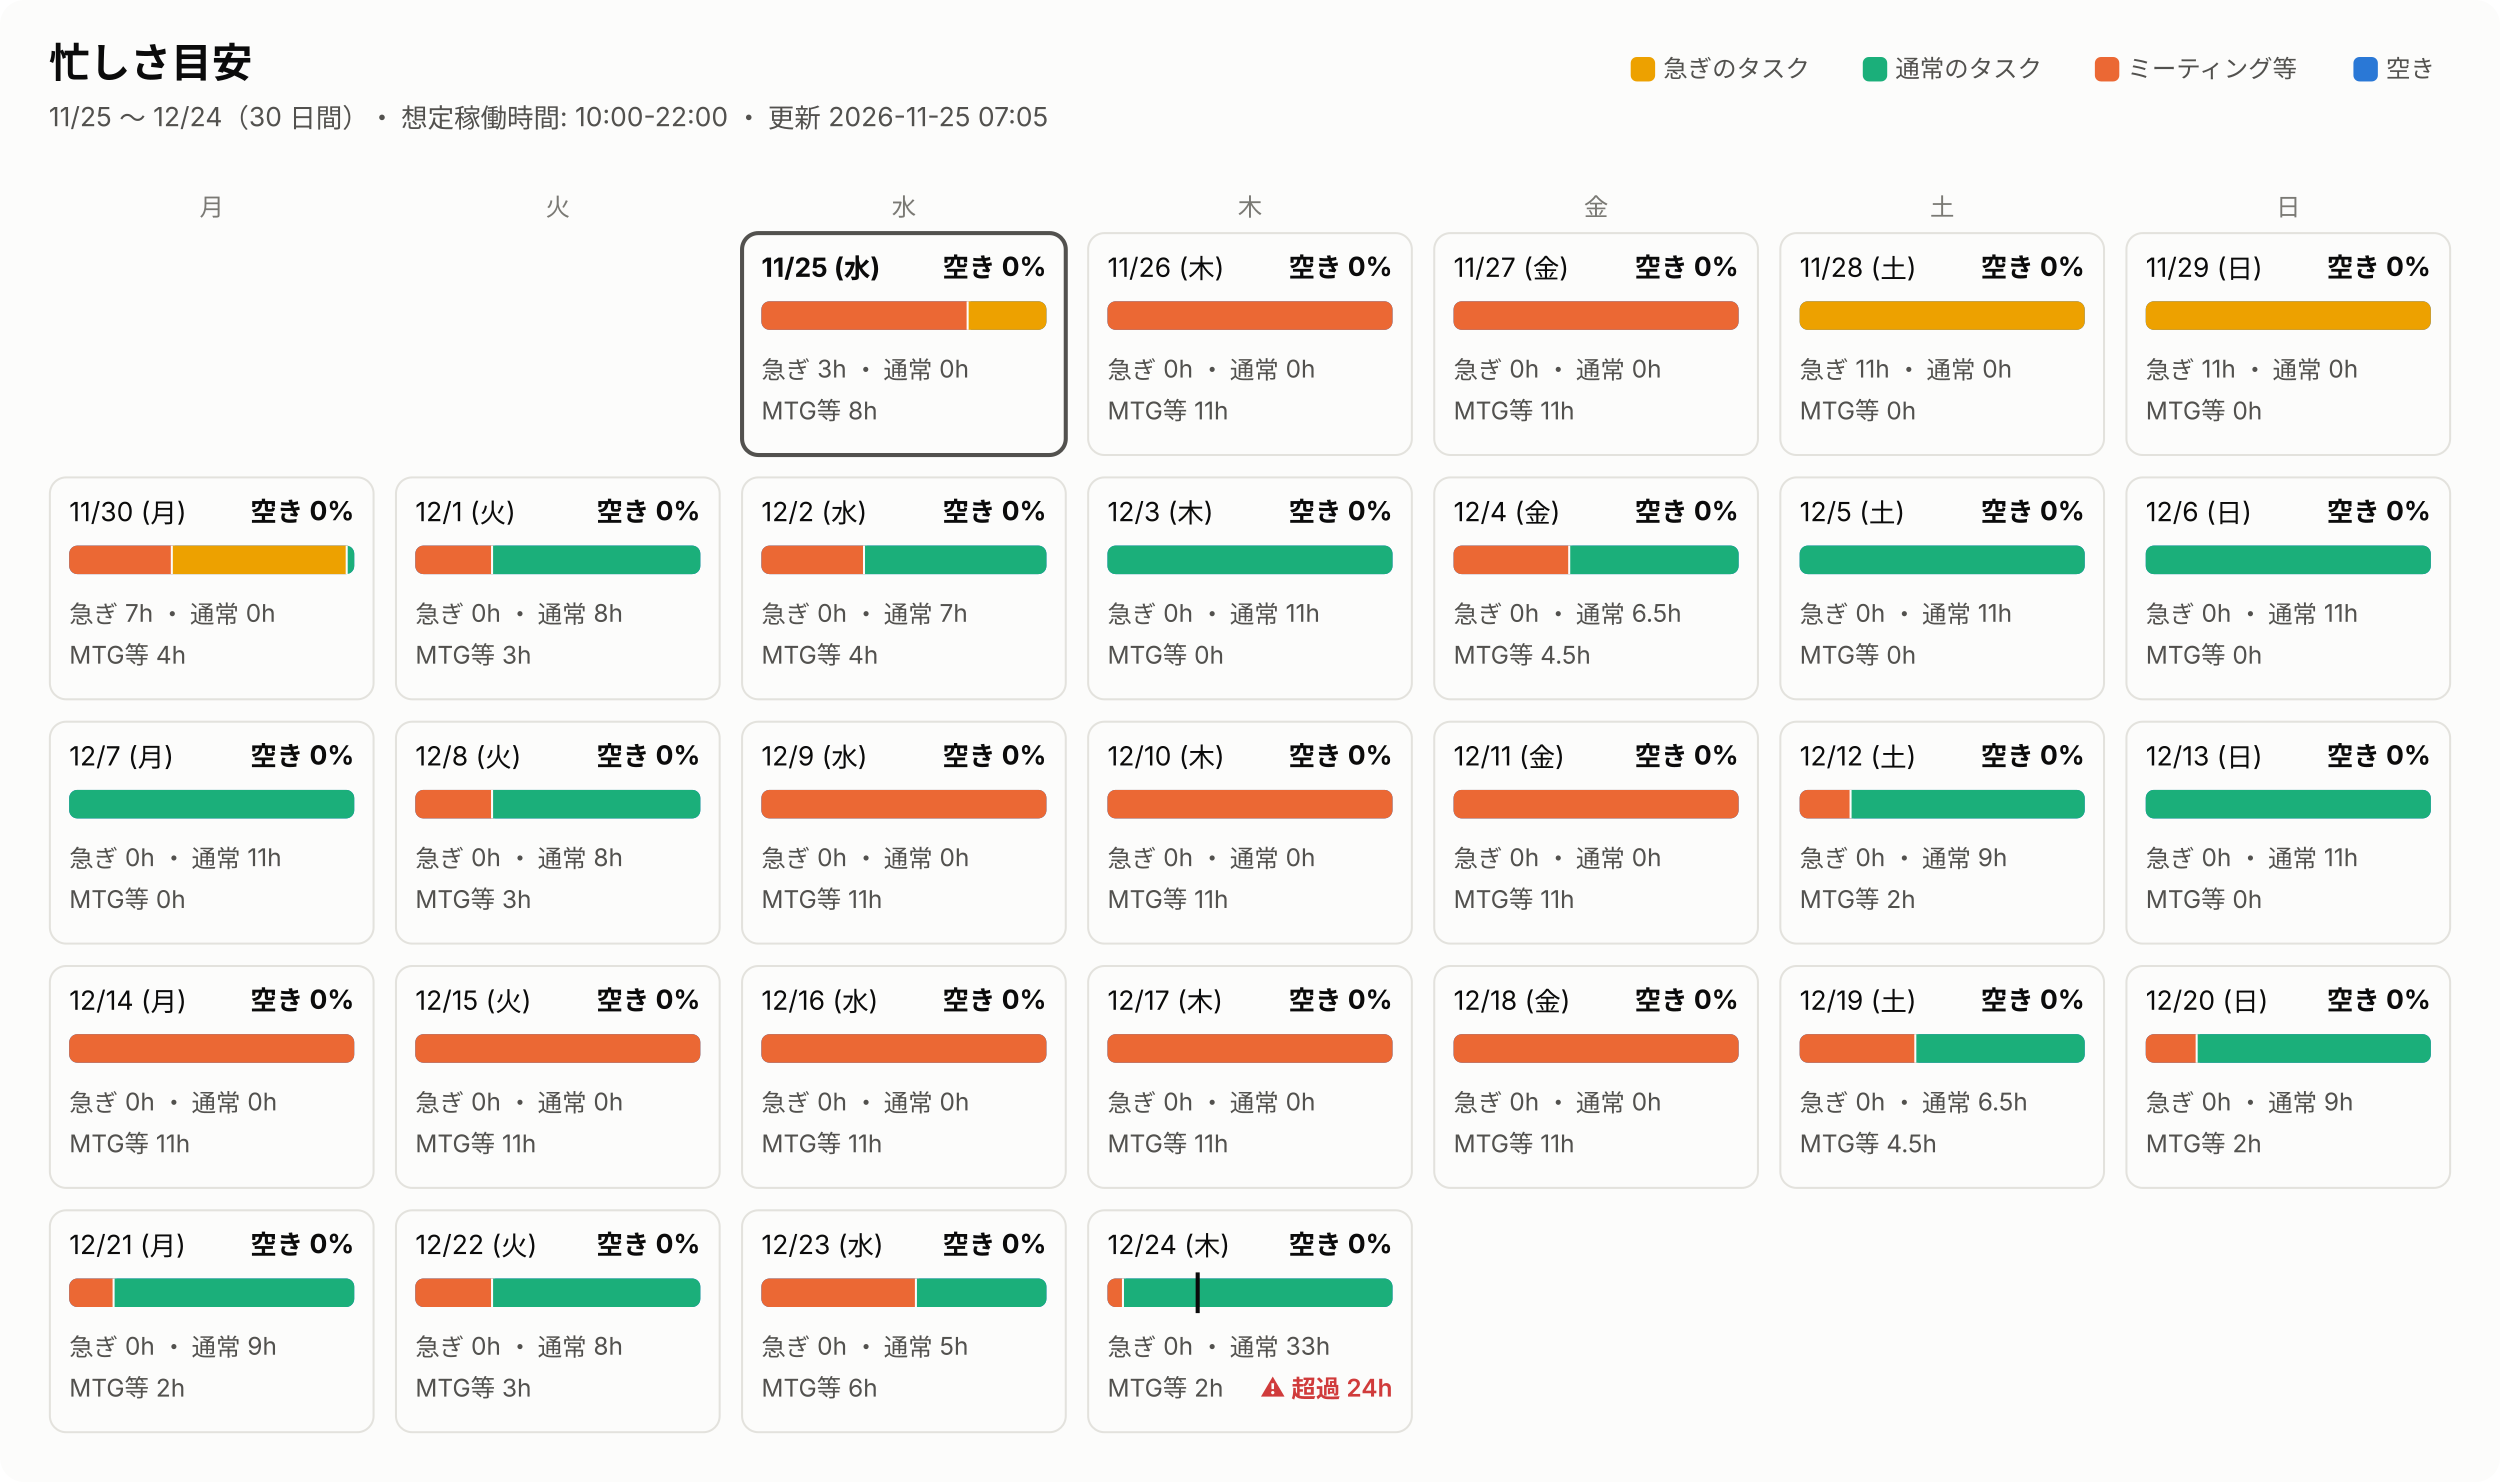
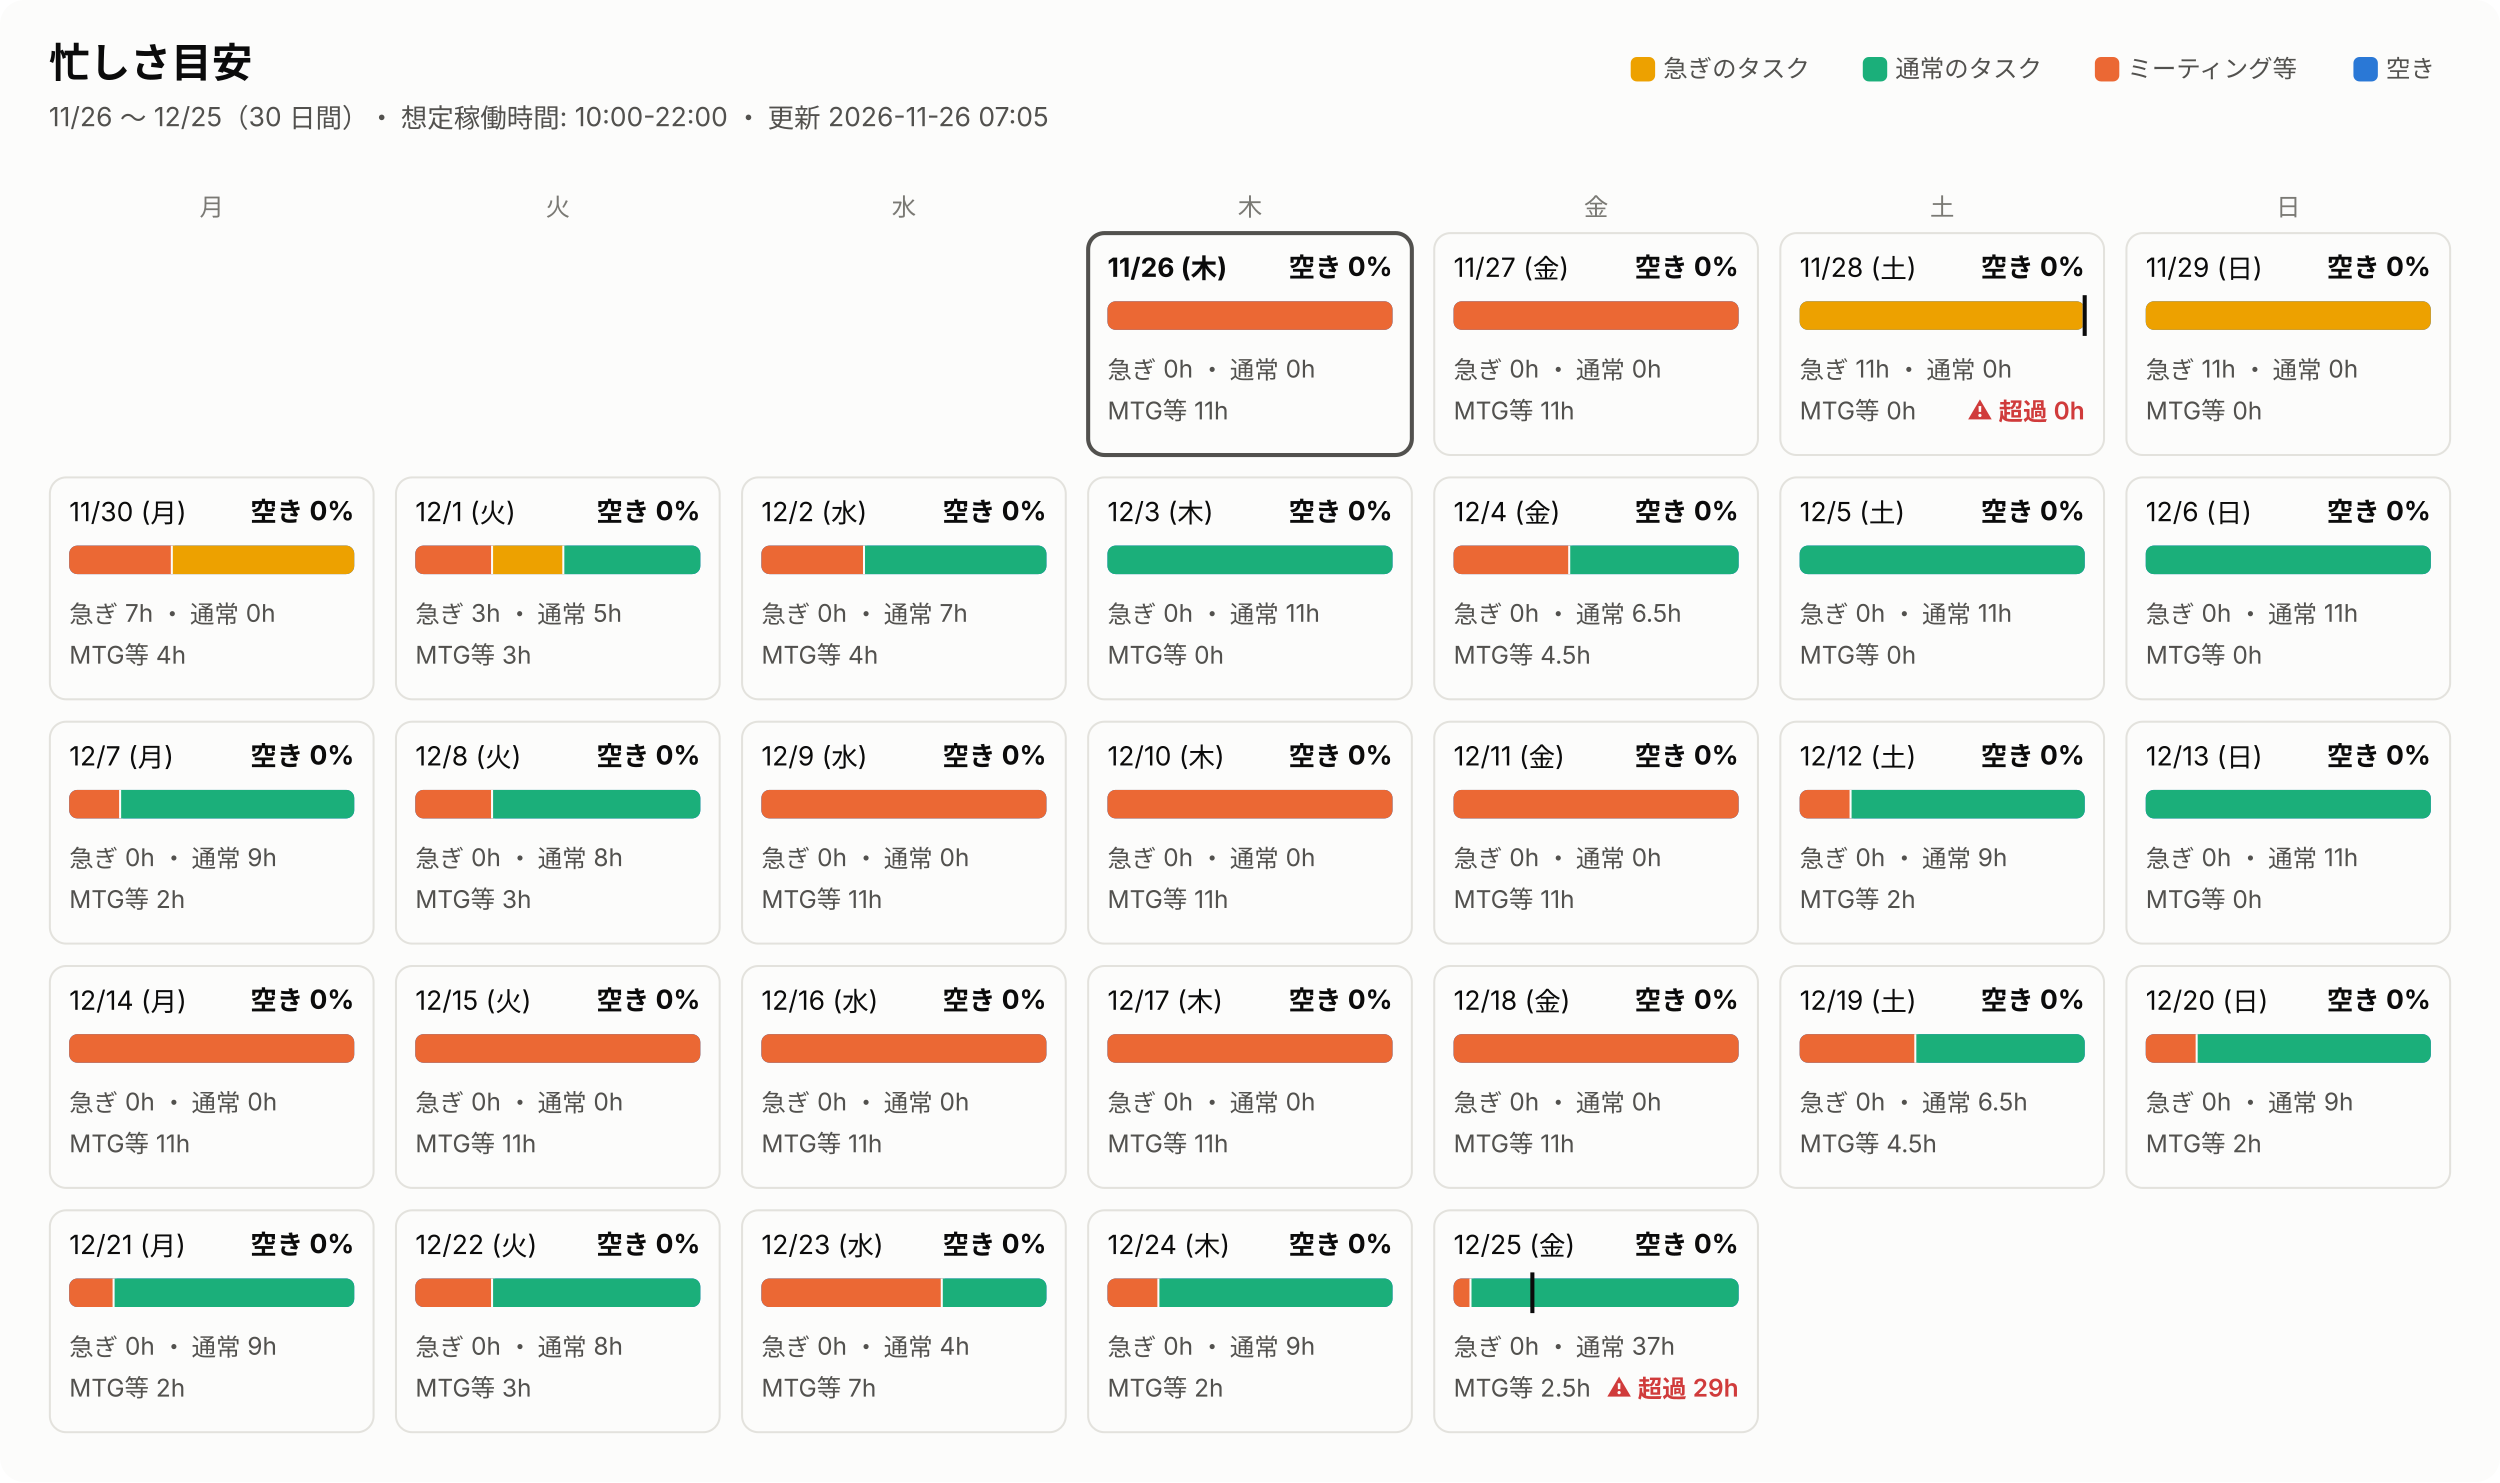
<svg xmlns="http://www.w3.org/2000/svg" viewBox="0 0 1228 728" width="1228" height="728" role="img" aria-label="忙しさ目安" class="viz">
  <style>
    .viz { color-scheme: light dark; }
    .surface { fill: #fcfcfb; }
    .text-1 { fill: #0b0b0b; }
    .text-2 { fill: #52514e; }
    .text-3 { fill: #7a7974; }
    .tasks { fill: #eda100; }
    .flex { fill: #1baf7a; }
    .meetings { fill: #eb6834; }
    .free { fill: #2a78d6; }
    .cell { fill: none; stroke: #e3e2dd; }
    .cell-today { fill: none; stroke: #52514e; }
    .gap { stroke: #fcfcfb; }
    .capmark { stroke: #0b0b0b; }
    .overflow { fill: #d03b3b; }
    text { font-family: -apple-system, BlinkMacSystemFont, "Segoe UI", "Hiragino Sans",
           "Noto Sans JP", "Yu Gothic UI", Meiryo, sans-serif; }
    @media (prefers-color-scheme: dark) {
      .surface { fill: #1a1a19; }
      .text-1 { fill: #f0efec; }
      .text-2 { fill: #c3c2b7; }
      .text-3 { fill: #8f8e87; }
      .tasks { fill: #c98500; }
      .flex { fill: #199e70; }
      .meetings { fill: #d95926; }
      .free { fill: #3987e5; }
      .cell { stroke: #333331; }
      .cell-today { stroke: #c3c2b7; }
      .gap { stroke: #1a1a19; }
      .capmark { stroke: #f0efec; }
      .overflow { fill: #e66767; }
    }
</style>
  <rect class="surface" x="0" y="0" width="1228" height="728" rx="12" />
  <text class="text-1" x="24" y="38" font-size="20" font-weight="700">忙しさ目安</text>
-   <text class="text-2" x="24" y="62" font-size="13">11/25 〜 12/24（30 日間）・ 想定稼働時間: 10:00-22:00 ・ 更新 2026-11-25 07:05</text>
+   <text class="text-2" x="24" y="62" font-size="13">11/26 〜 12/25（30 日間）・ 想定稼働時間: 10:00-22:00 ・ 更新 2026-11-26 07:05</text>
  <rect class="tasks" x="801" y="28" width="12" height="12" rx="3" />
  <text class="text-2" x="817" y="38" font-size="12">急ぎのタスク</text>
  <rect class="flex" x="915" y="28" width="12" height="12" rx="3" />
  <text class="text-2" x="931" y="38" font-size="12">通常のタスク</text>
  <rect class="meetings" x="1029" y="28" width="12" height="12" rx="3" />
  <text class="text-2" x="1045" y="38" font-size="12">ミーティング等</text>
  <rect class="free" x="1156" y="28" width="12" height="12" rx="3" />
  <text class="text-2" x="1172" y="38" font-size="12">空き</text>
  <text class="text-3" x="104.0" y="106" text-anchor="middle" font-size="12">月</text>
  <text class="text-3" x="274.0" y="106" text-anchor="middle" font-size="12">火</text>
  <text class="text-3" x="444.0" y="106" text-anchor="middle" font-size="12">水</text>
  <text class="text-3" x="614.0" y="106" text-anchor="middle" font-size="12">木</text>
  <text class="text-3" x="784.0" y="106" text-anchor="middle" font-size="12">金</text>
  <text class="text-3" x="954.0" y="106" text-anchor="middle" font-size="12">土</text>
  <text class="text-3" x="1124.0" y="106" text-anchor="middle" font-size="12">日</text>
  <g>
-     <rect class="cell-today" stroke-width="2" x="364.5" y="114.5" width="159" height="109" rx="8" />
-     <text class="text-1" x="374" y="136" font-size="13" font-weight="700">11/25 (水)</text>
-     <text class="text-1" x="514" y="136" text-anchor="end" font-size="13" font-weight="700">空き 0%</text>
+     <rect class="cell-today" stroke-width="2" x="534.5" y="114.5" width="159" height="109" rx="8" />
+     <text class="text-1" x="544" y="136" font-size="13" font-weight="700">11/26 (木)</text>
+     <text class="text-1" x="684" y="136" text-anchor="end" font-size="13" font-weight="700">空き 0%</text>
    <clipPath id="c0">
-       <rect x="374.0" y="148" width="140" height="14" rx="4" />
+       <rect x="544.0" y="148" width="140" height="14" rx="4" />
    </clipPath>
    <g clip-path="url(#c0)">
-       <rect class="free" x="374.0" y="148" width="140" height="14" />
-       <rect class="meetings" x="374.0" y="148" width="101.8" height="14" />
-       <line class="gap" stroke-width="2" x1="475.8" y1="148" x2="475.8" y2="162" />
-       <rect class="tasks" x="475.8" y="148" width="38.2" height="14" />
-     </g>
-     <text class="text-2" x="374" y="186" font-size="12">急ぎ 3h ・ 通常 0h</text>
-     <text class="text-2" x="374" y="206" font-size="12">MTG等 8h</text>
-   </g>
-   <g>
-     <rect class="cell" stroke-width="1" x="534.5" y="114.5" width="159" height="109" rx="8" />
-     <text class="text-1" x="544" y="136" font-size="13">11/26 (木)</text>
-     <text class="text-1" x="684" y="136" text-anchor="end" font-size="13" font-weight="700">空き 0%</text>
-     <clipPath id="c1">
-       <rect x="544.0" y="148" width="140" height="14" rx="4" />
-     </clipPath>
-     <g clip-path="url(#c1)">
      <rect class="free" x="544.0" y="148" width="140" height="14" />
      <rect class="meetings" x="544.0" y="148" width="140.0" height="14" />
    </g>
    <text class="text-2" x="544" y="186" font-size="12">急ぎ 0h ・ 通常 0h</text>
    <text class="text-2" x="544" y="206" font-size="12">MTG等 11h</text>
  </g>
  <g>
    <rect class="cell" stroke-width="1" x="704.5" y="114.5" width="159" height="109" rx="8" />
    <text class="text-1" x="714" y="136" font-size="13">11/27 (金)</text>
    <text class="text-1" x="854" y="136" text-anchor="end" font-size="13" font-weight="700">空き 0%</text>
-     <clipPath id="c2">
+     <clipPath id="c1">
      <rect x="714.0" y="148" width="140" height="14" rx="4" />
    </clipPath>
-     <g clip-path="url(#c2)">
+     <g clip-path="url(#c1)">
      <rect class="free" x="714.0" y="148" width="140" height="14" />
      <rect class="meetings" x="714.0" y="148" width="140.0" height="14" />
    </g>
    <text class="text-2" x="714" y="186" font-size="12">急ぎ 0h ・ 通常 0h</text>
    <text class="text-2" x="714" y="206" font-size="12">MTG等 11h</text>
  </g>
  <g>
    <rect class="cell" stroke-width="1" x="874.5" y="114.5" width="159" height="109" rx="8" />
    <text class="text-1" x="884" y="136" font-size="13">11/28 (土)</text>
    <text class="text-1" x="1024" y="136" text-anchor="end" font-size="13" font-weight="700">空き 0%</text>
-     <clipPath id="c3">
+     <clipPath id="c2">
      <rect x="884.0" y="148" width="140" height="14" rx="4" />
    </clipPath>
-     <g clip-path="url(#c3)">
+     <g clip-path="url(#c2)">
      <rect class="free" x="884.0" y="148" width="140" height="14" />
      <rect class="tasks" x="884.0" y="148" width="140.0" height="14" />
-     </g>
+       <line class="gap" stroke-width="2" x1="1024.0" y1="148" x2="1024.0" y2="162" />
+       <rect class="flex" x="1024.0" y="148" width="0.0" height="14" />
+     </g>
+     <line class="capmark" stroke-width="2" x1="1024.0" y1="145" x2="1024.0" y2="165" />
    <text class="text-2" x="884" y="186" font-size="12">急ぎ 11h ・ 通常 0h</text>
    <text class="text-2" x="884" y="206" font-size="12">MTG等 0h</text>
+     <text class="overflow" x="1024" y="206" text-anchor="end" font-size="12" font-weight="600">⚠ 超過 0h</text>
  </g>
  <g>
    <rect class="cell" stroke-width="1" x="1044.5" y="114.5" width="159" height="109" rx="8" />
    <text class="text-1" x="1054" y="136" font-size="13">11/29 (日)</text>
    <text class="text-1" x="1194" y="136" text-anchor="end" font-size="13" font-weight="700">空き 0%</text>
-     <clipPath id="c4">
+     <clipPath id="c3">
      <rect x="1054.0" y="148" width="140" height="14" rx="4" />
    </clipPath>
-     <g clip-path="url(#c4)">
+     <g clip-path="url(#c3)">
      <rect class="free" x="1054.0" y="148" width="140" height="14" />
      <rect class="tasks" x="1054.0" y="148" width="140.0" height="14" />
    </g>
    <text class="text-2" x="1054" y="186" font-size="12">急ぎ 11h ・ 通常 0h</text>
    <text class="text-2" x="1054" y="206" font-size="12">MTG等 0h</text>
  </g>
  <g>
    <rect class="cell" stroke-width="1" x="24.5" y="234.5" width="159" height="109" rx="8" />
    <text class="text-1" x="34" y="256" font-size="13">11/30 (月)</text>
    <text class="text-1" x="174" y="256" text-anchor="end" font-size="13" font-weight="700">空き 0%</text>
-     <clipPath id="c5">
+     <clipPath id="c4">
      <rect x="34.0" y="268" width="140" height="14" rx="4" />
    </clipPath>
-     <g clip-path="url(#c5)">
+     <g clip-path="url(#c4)">
      <rect class="free" x="34.0" y="268" width="140" height="14" />
      <rect class="meetings" x="34.0" y="268" width="50.9" height="14" />
      <line class="gap" stroke-width="2" x1="84.9" y1="268" x2="84.9" y2="282" />
-       <rect class="tasks" x="84.9" y="268" width="85.9" height="14" />
-       <line class="gap" stroke-width="2" x1="170.8" y1="268" x2="170.8" y2="282" />
-       <rect class="flex" x="170.8" y="268" width="3.2" height="14" />
+       <rect class="tasks" x="84.9" y="268" width="89.1" height="14" />
    </g>
    <text class="text-2" x="34" y="306" font-size="12">急ぎ 7h ・ 通常 0h</text>
    <text class="text-2" x="34" y="326" font-size="12">MTG等 4h</text>
  </g>
  <g>
    <rect class="cell" stroke-width="1" x="194.5" y="234.5" width="159" height="109" rx="8" />
    <text class="text-1" x="204" y="256" font-size="13">12/1 (火)</text>
    <text class="text-1" x="344" y="256" text-anchor="end" font-size="13" font-weight="700">空き 0%</text>
-     <clipPath id="c6">
+     <clipPath id="c5">
      <rect x="204.0" y="268" width="140" height="14" rx="4" />
    </clipPath>
-     <g clip-path="url(#c6)">
+     <g clip-path="url(#c5)">
      <rect class="free" x="204.0" y="268" width="140" height="14" />
      <rect class="meetings" x="204.0" y="268" width="38.2" height="14" />
      <line class="gap" stroke-width="2" x1="242.2" y1="268" x2="242.2" y2="282" />
-       <rect class="flex" x="242.2" y="268" width="101.8" height="14" />
-     </g>
-     <text class="text-2" x="204" y="306" font-size="12">急ぎ 0h ・ 通常 8h</text>
+       <rect class="tasks" x="242.2" y="268" width="35.0" height="14" />
+       <line class="gap" stroke-width="2" x1="277.2" y1="268" x2="277.2" y2="282" />
+       <rect class="flex" x="277.2" y="268" width="66.8" height="14" />
+     </g>
+     <text class="text-2" x="204" y="306" font-size="12">急ぎ 3h ・ 通常 5h</text>
    <text class="text-2" x="204" y="326" font-size="12">MTG等 3h</text>
  </g>
  <g>
    <rect class="cell" stroke-width="1" x="364.5" y="234.5" width="159" height="109" rx="8" />
    <text class="text-1" x="374" y="256" font-size="13">12/2 (水)</text>
    <text class="text-1" x="514" y="256" text-anchor="end" font-size="13" font-weight="700">空き 0%</text>
-     <clipPath id="c7">
+     <clipPath id="c6">
      <rect x="374.0" y="268" width="140" height="14" rx="4" />
    </clipPath>
-     <g clip-path="url(#c7)">
+     <g clip-path="url(#c6)">
      <rect class="free" x="374.0" y="268" width="140" height="14" />
      <rect class="meetings" x="374.0" y="268" width="50.9" height="14" />
      <line class="gap" stroke-width="2" x1="424.9" y1="268" x2="424.9" y2="282" />
      <rect class="flex" x="424.9" y="268" width="89.1" height="14" />
    </g>
    <text class="text-2" x="374" y="306" font-size="12">急ぎ 0h ・ 通常 7h</text>
    <text class="text-2" x="374" y="326" font-size="12">MTG等 4h</text>
  </g>
  <g>
    <rect class="cell" stroke-width="1" x="534.5" y="234.5" width="159" height="109" rx="8" />
    <text class="text-1" x="544" y="256" font-size="13">12/3 (木)</text>
    <text class="text-1" x="684" y="256" text-anchor="end" font-size="13" font-weight="700">空き 0%</text>
-     <clipPath id="c8">
+     <clipPath id="c7">
      <rect x="544.0" y="268" width="140" height="14" rx="4" />
    </clipPath>
-     <g clip-path="url(#c8)">
+     <g clip-path="url(#c7)">
      <rect class="free" x="544.0" y="268" width="140" height="14" />
      <rect class="flex" x="544.0" y="268" width="140.0" height="14" />
    </g>
    <text class="text-2" x="544" y="306" font-size="12">急ぎ 0h ・ 通常 11h</text>
    <text class="text-2" x="544" y="326" font-size="12">MTG等 0h</text>
  </g>
  <g>
    <rect class="cell" stroke-width="1" x="704.5" y="234.5" width="159" height="109" rx="8" />
    <text class="text-1" x="714" y="256" font-size="13">12/4 (金)</text>
    <text class="text-1" x="854" y="256" text-anchor="end" font-size="13" font-weight="700">空き 0%</text>
-     <clipPath id="c9">
+     <clipPath id="c8">
      <rect x="714.0" y="268" width="140" height="14" rx="4" />
    </clipPath>
-     <g clip-path="url(#c9)">
+     <g clip-path="url(#c8)">
      <rect class="free" x="714.0" y="268" width="140" height="14" />
      <rect class="meetings" x="714.0" y="268" width="57.3" height="14" />
      <line class="gap" stroke-width="2" x1="771.3" y1="268" x2="771.3" y2="282" />
      <rect class="flex" x="771.3" y="268" width="82.7" height="14" />
    </g>
    <text class="text-2" x="714" y="306" font-size="12">急ぎ 0h ・ 通常 6.5h</text>
    <text class="text-2" x="714" y="326" font-size="12">MTG等 4.5h</text>
  </g>
  <g>
    <rect class="cell" stroke-width="1" x="874.5" y="234.5" width="159" height="109" rx="8" />
    <text class="text-1" x="884" y="256" font-size="13">12/5 (土)</text>
    <text class="text-1" x="1024" y="256" text-anchor="end" font-size="13" font-weight="700">空き 0%</text>
-     <clipPath id="c10">
+     <clipPath id="c9">
      <rect x="884.0" y="268" width="140" height="14" rx="4" />
    </clipPath>
-     <g clip-path="url(#c10)">
+     <g clip-path="url(#c9)">
      <rect class="free" x="884.0" y="268" width="140" height="14" />
      <rect class="flex" x="884.0" y="268" width="140.0" height="14" />
    </g>
    <text class="text-2" x="884" y="306" font-size="12">急ぎ 0h ・ 通常 11h</text>
    <text class="text-2" x="884" y="326" font-size="12">MTG等 0h</text>
  </g>
  <g>
    <rect class="cell" stroke-width="1" x="1044.5" y="234.5" width="159" height="109" rx="8" />
    <text class="text-1" x="1054" y="256" font-size="13">12/6 (日)</text>
    <text class="text-1" x="1194" y="256" text-anchor="end" font-size="13" font-weight="700">空き 0%</text>
-     <clipPath id="c11">
+     <clipPath id="c10">
      <rect x="1054.0" y="268" width="140" height="14" rx="4" />
    </clipPath>
-     <g clip-path="url(#c11)">
+     <g clip-path="url(#c10)">
      <rect class="free" x="1054.0" y="268" width="140" height="14" />
      <rect class="flex" x="1054.0" y="268" width="140.0" height="14" />
    </g>
    <text class="text-2" x="1054" y="306" font-size="12">急ぎ 0h ・ 通常 11h</text>
    <text class="text-2" x="1054" y="326" font-size="12">MTG等 0h</text>
  </g>
  <g>
    <rect class="cell" stroke-width="1" x="24.5" y="354.5" width="159" height="109" rx="8" />
    <text class="text-1" x="34" y="376" font-size="13">12/7 (月)</text>
    <text class="text-1" x="174" y="376" text-anchor="end" font-size="13" font-weight="700">空き 0%</text>
-     <clipPath id="c12">
+     <clipPath id="c11">
      <rect x="34.0" y="388" width="140" height="14" rx="4" />
    </clipPath>
-     <g clip-path="url(#c12)">
+     <g clip-path="url(#c11)">
      <rect class="free" x="34.0" y="388" width="140" height="14" />
-       <rect class="flex" x="34.0" y="388" width="140.0" height="14" />
-     </g>
-     <text class="text-2" x="34" y="426" font-size="12">急ぎ 0h ・ 通常 11h</text>
-     <text class="text-2" x="34" y="446" font-size="12">MTG等 0h</text>
+       <rect class="meetings" x="34.0" y="388" width="25.5" height="14" />
+       <line class="gap" stroke-width="2" x1="59.5" y1="388" x2="59.5" y2="402" />
+       <rect class="flex" x="59.5" y="388" width="114.5" height="14" />
+     </g>
+     <text class="text-2" x="34" y="426" font-size="12">急ぎ 0h ・ 通常 9h</text>
+     <text class="text-2" x="34" y="446" font-size="12">MTG等 2h</text>
  </g>
  <g>
    <rect class="cell" stroke-width="1" x="194.5" y="354.5" width="159" height="109" rx="8" />
    <text class="text-1" x="204" y="376" font-size="13">12/8 (火)</text>
    <text class="text-1" x="344" y="376" text-anchor="end" font-size="13" font-weight="700">空き 0%</text>
-     <clipPath id="c13">
+     <clipPath id="c12">
      <rect x="204.0" y="388" width="140" height="14" rx="4" />
    </clipPath>
-     <g clip-path="url(#c13)">
+     <g clip-path="url(#c12)">
      <rect class="free" x="204.0" y="388" width="140" height="14" />
      <rect class="meetings" x="204.0" y="388" width="38.2" height="14" />
      <line class="gap" stroke-width="2" x1="242.2" y1="388" x2="242.2" y2="402" />
      <rect class="flex" x="242.2" y="388" width="101.8" height="14" />
    </g>
    <text class="text-2" x="204" y="426" font-size="12">急ぎ 0h ・ 通常 8h</text>
    <text class="text-2" x="204" y="446" font-size="12">MTG等 3h</text>
  </g>
  <g>
    <rect class="cell" stroke-width="1" x="364.5" y="354.5" width="159" height="109" rx="8" />
    <text class="text-1" x="374" y="376" font-size="13">12/9 (水)</text>
    <text class="text-1" x="514" y="376" text-anchor="end" font-size="13" font-weight="700">空き 0%</text>
-     <clipPath id="c14">
+     <clipPath id="c13">
      <rect x="374.0" y="388" width="140" height="14" rx="4" />
    </clipPath>
-     <g clip-path="url(#c14)">
+     <g clip-path="url(#c13)">
      <rect class="free" x="374.0" y="388" width="140" height="14" />
      <rect class="meetings" x="374.0" y="388" width="140.0" height="14" />
    </g>
    <text class="text-2" x="374" y="426" font-size="12">急ぎ 0h ・ 通常 0h</text>
    <text class="text-2" x="374" y="446" font-size="12">MTG等 11h</text>
  </g>
  <g>
    <rect class="cell" stroke-width="1" x="534.5" y="354.5" width="159" height="109" rx="8" />
    <text class="text-1" x="544" y="376" font-size="13">12/10 (木)</text>
    <text class="text-1" x="684" y="376" text-anchor="end" font-size="13" font-weight="700">空き 0%</text>
-     <clipPath id="c15">
+     <clipPath id="c14">
      <rect x="544.0" y="388" width="140" height="14" rx="4" />
    </clipPath>
-     <g clip-path="url(#c15)">
+     <g clip-path="url(#c14)">
      <rect class="free" x="544.0" y="388" width="140" height="14" />
      <rect class="meetings" x="544.0" y="388" width="140.0" height="14" />
    </g>
    <text class="text-2" x="544" y="426" font-size="12">急ぎ 0h ・ 通常 0h</text>
    <text class="text-2" x="544" y="446" font-size="12">MTG等 11h</text>
  </g>
  <g>
    <rect class="cell" stroke-width="1" x="704.5" y="354.5" width="159" height="109" rx="8" />
    <text class="text-1" x="714" y="376" font-size="13">12/11 (金)</text>
    <text class="text-1" x="854" y="376" text-anchor="end" font-size="13" font-weight="700">空き 0%</text>
-     <clipPath id="c16">
+     <clipPath id="c15">
      <rect x="714.0" y="388" width="140" height="14" rx="4" />
    </clipPath>
-     <g clip-path="url(#c16)">
+     <g clip-path="url(#c15)">
      <rect class="free" x="714.0" y="388" width="140" height="14" />
      <rect class="meetings" x="714.0" y="388" width="140.0" height="14" />
    </g>
    <text class="text-2" x="714" y="426" font-size="12">急ぎ 0h ・ 通常 0h</text>
    <text class="text-2" x="714" y="446" font-size="12">MTG等 11h</text>
  </g>
  <g>
    <rect class="cell" stroke-width="1" x="874.5" y="354.5" width="159" height="109" rx="8" />
    <text class="text-1" x="884" y="376" font-size="13">12/12 (土)</text>
    <text class="text-1" x="1024" y="376" text-anchor="end" font-size="13" font-weight="700">空き 0%</text>
-     <clipPath id="c17">
+     <clipPath id="c16">
      <rect x="884.0" y="388" width="140" height="14" rx="4" />
    </clipPath>
-     <g clip-path="url(#c17)">
+     <g clip-path="url(#c16)">
      <rect class="free" x="884.0" y="388" width="140" height="14" />
      <rect class="meetings" x="884.0" y="388" width="25.5" height="14" />
      <line class="gap" stroke-width="2" x1="909.5" y1="388" x2="909.5" y2="402" />
      <rect class="flex" x="909.5" y="388" width="114.5" height="14" />
    </g>
    <text class="text-2" x="884" y="426" font-size="12">急ぎ 0h ・ 通常 9h</text>
    <text class="text-2" x="884" y="446" font-size="12">MTG等 2h</text>
  </g>
  <g>
    <rect class="cell" stroke-width="1" x="1044.5" y="354.5" width="159" height="109" rx="8" />
    <text class="text-1" x="1054" y="376" font-size="13">12/13 (日)</text>
    <text class="text-1" x="1194" y="376" text-anchor="end" font-size="13" font-weight="700">空き 0%</text>
-     <clipPath id="c18">
+     <clipPath id="c17">
      <rect x="1054.0" y="388" width="140" height="14" rx="4" />
    </clipPath>
-     <g clip-path="url(#c18)">
+     <g clip-path="url(#c17)">
      <rect class="free" x="1054.0" y="388" width="140" height="14" />
      <rect class="flex" x="1054.0" y="388" width="140.0" height="14" />
    </g>
    <text class="text-2" x="1054" y="426" font-size="12">急ぎ 0h ・ 通常 11h</text>
    <text class="text-2" x="1054" y="446" font-size="12">MTG等 0h</text>
  </g>
  <g>
    <rect class="cell" stroke-width="1" x="24.5" y="474.5" width="159" height="109" rx="8" />
    <text class="text-1" x="34" y="496" font-size="13">12/14 (月)</text>
    <text class="text-1" x="174" y="496" text-anchor="end" font-size="13" font-weight="700">空き 0%</text>
-     <clipPath id="c19">
+     <clipPath id="c18">
      <rect x="34.0" y="508" width="140" height="14" rx="4" />
    </clipPath>
-     <g clip-path="url(#c19)">
+     <g clip-path="url(#c18)">
      <rect class="free" x="34.0" y="508" width="140" height="14" />
      <rect class="meetings" x="34.0" y="508" width="140.0" height="14" />
    </g>
    <text class="text-2" x="34" y="546" font-size="12">急ぎ 0h ・ 通常 0h</text>
    <text class="text-2" x="34" y="566" font-size="12">MTG等 11h</text>
  </g>
  <g>
    <rect class="cell" stroke-width="1" x="194.5" y="474.5" width="159" height="109" rx="8" />
    <text class="text-1" x="204" y="496" font-size="13">12/15 (火)</text>
    <text class="text-1" x="344" y="496" text-anchor="end" font-size="13" font-weight="700">空き 0%</text>
-     <clipPath id="c20">
+     <clipPath id="c19">
      <rect x="204.0" y="508" width="140" height="14" rx="4" />
    </clipPath>
-     <g clip-path="url(#c20)">
+     <g clip-path="url(#c19)">
      <rect class="free" x="204.0" y="508" width="140" height="14" />
      <rect class="meetings" x="204.0" y="508" width="140.0" height="14" />
    </g>
    <text class="text-2" x="204" y="546" font-size="12">急ぎ 0h ・ 通常 0h</text>
    <text class="text-2" x="204" y="566" font-size="12">MTG等 11h</text>
  </g>
  <g>
    <rect class="cell" stroke-width="1" x="364.5" y="474.5" width="159" height="109" rx="8" />
    <text class="text-1" x="374" y="496" font-size="13">12/16 (水)</text>
    <text class="text-1" x="514" y="496" text-anchor="end" font-size="13" font-weight="700">空き 0%</text>
-     <clipPath id="c21">
+     <clipPath id="c20">
      <rect x="374.0" y="508" width="140" height="14" rx="4" />
    </clipPath>
-     <g clip-path="url(#c21)">
+     <g clip-path="url(#c20)">
      <rect class="free" x="374.0" y="508" width="140" height="14" />
      <rect class="meetings" x="374.0" y="508" width="140.0" height="14" />
    </g>
    <text class="text-2" x="374" y="546" font-size="12">急ぎ 0h ・ 通常 0h</text>
    <text class="text-2" x="374" y="566" font-size="12">MTG等 11h</text>
  </g>
  <g>
    <rect class="cell" stroke-width="1" x="534.5" y="474.5" width="159" height="109" rx="8" />
    <text class="text-1" x="544" y="496" font-size="13">12/17 (木)</text>
    <text class="text-1" x="684" y="496" text-anchor="end" font-size="13" font-weight="700">空き 0%</text>
-     <clipPath id="c22">
+     <clipPath id="c21">
      <rect x="544.0" y="508" width="140" height="14" rx="4" />
    </clipPath>
-     <g clip-path="url(#c22)">
+     <g clip-path="url(#c21)">
      <rect class="free" x="544.0" y="508" width="140" height="14" />
      <rect class="meetings" x="544.0" y="508" width="140.0" height="14" />
    </g>
    <text class="text-2" x="544" y="546" font-size="12">急ぎ 0h ・ 通常 0h</text>
    <text class="text-2" x="544" y="566" font-size="12">MTG等 11h</text>
  </g>
  <g>
    <rect class="cell" stroke-width="1" x="704.5" y="474.5" width="159" height="109" rx="8" />
    <text class="text-1" x="714" y="496" font-size="13">12/18 (金)</text>
    <text class="text-1" x="854" y="496" text-anchor="end" font-size="13" font-weight="700">空き 0%</text>
-     <clipPath id="c23">
+     <clipPath id="c22">
      <rect x="714.0" y="508" width="140" height="14" rx="4" />
    </clipPath>
-     <g clip-path="url(#c23)">
+     <g clip-path="url(#c22)">
      <rect class="free" x="714.0" y="508" width="140" height="14" />
      <rect class="meetings" x="714.0" y="508" width="140.0" height="14" />
    </g>
    <text class="text-2" x="714" y="546" font-size="12">急ぎ 0h ・ 通常 0h</text>
    <text class="text-2" x="714" y="566" font-size="12">MTG等 11h</text>
  </g>
  <g>
    <rect class="cell" stroke-width="1" x="874.5" y="474.5" width="159" height="109" rx="8" />
    <text class="text-1" x="884" y="496" font-size="13">12/19 (土)</text>
    <text class="text-1" x="1024" y="496" text-anchor="end" font-size="13" font-weight="700">空き 0%</text>
-     <clipPath id="c24">
+     <clipPath id="c23">
      <rect x="884.0" y="508" width="140" height="14" rx="4" />
    </clipPath>
-     <g clip-path="url(#c24)">
+     <g clip-path="url(#c23)">
      <rect class="free" x="884.0" y="508" width="140" height="14" />
      <rect class="meetings" x="884.0" y="508" width="57.3" height="14" />
      <line class="gap" stroke-width="2" x1="941.3" y1="508" x2="941.3" y2="522" />
      <rect class="flex" x="941.3" y="508" width="82.7" height="14" />
    </g>
    <text class="text-2" x="884" y="546" font-size="12">急ぎ 0h ・ 通常 6.5h</text>
    <text class="text-2" x="884" y="566" font-size="12">MTG等 4.5h</text>
  </g>
  <g>
    <rect class="cell" stroke-width="1" x="1044.5" y="474.5" width="159" height="109" rx="8" />
    <text class="text-1" x="1054" y="496" font-size="13">12/20 (日)</text>
    <text class="text-1" x="1194" y="496" text-anchor="end" font-size="13" font-weight="700">空き 0%</text>
-     <clipPath id="c25">
+     <clipPath id="c24">
      <rect x="1054.0" y="508" width="140" height="14" rx="4" />
    </clipPath>
-     <g clip-path="url(#c25)">
+     <g clip-path="url(#c24)">
      <rect class="free" x="1054.0" y="508" width="140" height="14" />
      <rect class="meetings" x="1054.0" y="508" width="25.5" height="14" />
      <line class="gap" stroke-width="2" x1="1079.5" y1="508" x2="1079.5" y2="522" />
      <rect class="flex" x="1079.5" y="508" width="114.5" height="14" />
    </g>
    <text class="text-2" x="1054" y="546" font-size="12">急ぎ 0h ・ 通常 9h</text>
    <text class="text-2" x="1054" y="566" font-size="12">MTG等 2h</text>
  </g>
  <g>
    <rect class="cell" stroke-width="1" x="24.5" y="594.5" width="159" height="109" rx="8" />
    <text class="text-1" x="34" y="616" font-size="13">12/21 (月)</text>
    <text class="text-1" x="174" y="616" text-anchor="end" font-size="13" font-weight="700">空き 0%</text>
-     <clipPath id="c26">
+     <clipPath id="c25">
      <rect x="34.0" y="628" width="140" height="14" rx="4" />
    </clipPath>
-     <g clip-path="url(#c26)">
+     <g clip-path="url(#c25)">
      <rect class="free" x="34.0" y="628" width="140" height="14" />
      <rect class="meetings" x="34.0" y="628" width="22.3" height="14" />
      <line class="gap" stroke-width="2" x1="56.3" y1="628" x2="56.3" y2="642" />
      <rect class="flex" x="56.3" y="628" width="117.7" height="14" />
    </g>
    <text class="text-2" x="34" y="666" font-size="12">急ぎ 0h ・ 通常 9h</text>
    <text class="text-2" x="34" y="686" font-size="12">MTG等 2h</text>
  </g>
  <g>
    <rect class="cell" stroke-width="1" x="194.5" y="594.5" width="159" height="109" rx="8" />
    <text class="text-1" x="204" y="616" font-size="13">12/22 (火)</text>
    <text class="text-1" x="344" y="616" text-anchor="end" font-size="13" font-weight="700">空き 0%</text>
-     <clipPath id="c27">
+     <clipPath id="c26">
      <rect x="204.0" y="628" width="140" height="14" rx="4" />
    </clipPath>
-     <g clip-path="url(#c27)">
+     <g clip-path="url(#c26)">
      <rect class="free" x="204.0" y="628" width="140" height="14" />
      <rect class="meetings" x="204.0" y="628" width="38.2" height="14" />
      <line class="gap" stroke-width="2" x1="242.2" y1="628" x2="242.2" y2="642" />
      <rect class="flex" x="242.2" y="628" width="101.8" height="14" />
    </g>
    <text class="text-2" x="204" y="666" font-size="12">急ぎ 0h ・ 通常 8h</text>
    <text class="text-2" x="204" y="686" font-size="12">MTG等 3h</text>
  </g>
  <g>
    <rect class="cell" stroke-width="1" x="364.5" y="594.5" width="159" height="109" rx="8" />
    <text class="text-1" x="374" y="616" font-size="13">12/23 (水)</text>
    <text class="text-1" x="514" y="616" text-anchor="end" font-size="13" font-weight="700">空き 0%</text>
-     <clipPath id="c28">
+     <clipPath id="c27">
      <rect x="374.0" y="628" width="140" height="14" rx="4" />
    </clipPath>
-     <g clip-path="url(#c28)">
+     <g clip-path="url(#c27)">
      <rect class="free" x="374.0" y="628" width="140" height="14" />
-       <rect class="meetings" x="374.0" y="628" width="76.4" height="14" />
-       <line class="gap" stroke-width="2" x1="450.4" y1="628" x2="450.4" y2="642" />
-       <rect class="flex" x="450.4" y="628" width="63.6" height="14" />
-     </g>
-     <text class="text-2" x="374" y="666" font-size="12">急ぎ 0h ・ 通常 5h</text>
-     <text class="text-2" x="374" y="686" font-size="12">MTG等 6h</text>
+       <rect class="meetings" x="374.0" y="628" width="89.1" height="14" />
+       <line class="gap" stroke-width="2" x1="463.1" y1="628" x2="463.1" y2="642" />
+       <rect class="flex" x="463.1" y="628" width="50.9" height="14" />
+     </g>
+     <text class="text-2" x="374" y="666" font-size="12">急ぎ 0h ・ 通常 4h</text>
+     <text class="text-2" x="374" y="686" font-size="12">MTG等 7h</text>
  </g>
  <g>
    <rect class="cell" stroke-width="1" x="534.5" y="594.5" width="159" height="109" rx="8" />
    <text class="text-1" x="544" y="616" font-size="13">12/24 (木)</text>
    <text class="text-1" x="684" y="616" text-anchor="end" font-size="13" font-weight="700">空き 0%</text>
+     <clipPath id="c28">
+       <rect x="544.0" y="628" width="140" height="14" rx="4" />
+     </clipPath>
+     <g clip-path="url(#c28)">
+       <rect class="free" x="544.0" y="628" width="140" height="14" />
+       <rect class="meetings" x="544.0" y="628" width="25.5" height="14" />
+       <line class="gap" stroke-width="2" x1="569.5" y1="628" x2="569.5" y2="642" />
+       <rect class="flex" x="569.5" y="628" width="114.5" height="14" />
+     </g>
+     <text class="text-2" x="544" y="666" font-size="12">急ぎ 0h ・ 通常 9h</text>
+     <text class="text-2" x="544" y="686" font-size="12">MTG等 2h</text>
+   </g>
+   <g>
+     <rect class="cell" stroke-width="1" x="704.5" y="594.5" width="159" height="109" rx="8" />
+     <text class="text-1" x="714" y="616" font-size="13">12/25 (金)</text>
+     <text class="text-1" x="854" y="616" text-anchor="end" font-size="13" font-weight="700">空き 0%</text>
    <clipPath id="c29">
-       <rect x="544.0" y="628" width="140" height="14" rx="4" />
+       <rect x="714.0" y="628" width="140" height="14" rx="4" />
    </clipPath>
    <g clip-path="url(#c29)">
-       <rect class="free" x="544.0" y="628" width="140" height="14" />
-       <rect class="meetings" x="544.0" y="628" width="8.1" height="14" />
-       <line class="gap" stroke-width="2" x1="552.1" y1="628" x2="552.1" y2="642" />
-       <rect class="flex" x="552.1" y="628" width="131.9" height="14" />
-     </g>
-     <line class="capmark" stroke-width="2" x1="588.3" y1="625" x2="588.3" y2="645" />
-     <text class="text-2" x="544" y="666" font-size="12">急ぎ 0h ・ 通常 33h</text>
-     <text class="text-2" x="544" y="686" font-size="12">MTG等 2h</text>
-     <text class="overflow" x="684" y="686" text-anchor="end" font-size="12" font-weight="600">⚠ 超過 24h</text>
+       <rect class="free" x="714.0" y="628" width="140" height="14" />
+       <rect class="meetings" x="714.0" y="628" width="8.8" height="14" />
+       <line class="gap" stroke-width="2" x1="722.8" y1="628" x2="722.8" y2="642" />
+       <rect class="flex" x="722.8" y="628" width="131.2" height="14" />
+     </g>
+     <line class="capmark" stroke-width="2" x1="752.7" y1="625" x2="752.7" y2="645" />
+     <text class="text-2" x="714" y="666" font-size="12">急ぎ 0h ・ 通常 37h</text>
+     <text class="text-2" x="714" y="686" font-size="12">MTG等 2.5h</text>
+     <text class="overflow" x="854" y="686" text-anchor="end" font-size="12" font-weight="600">⚠ 超過 29h</text>
  </g>
</svg>
